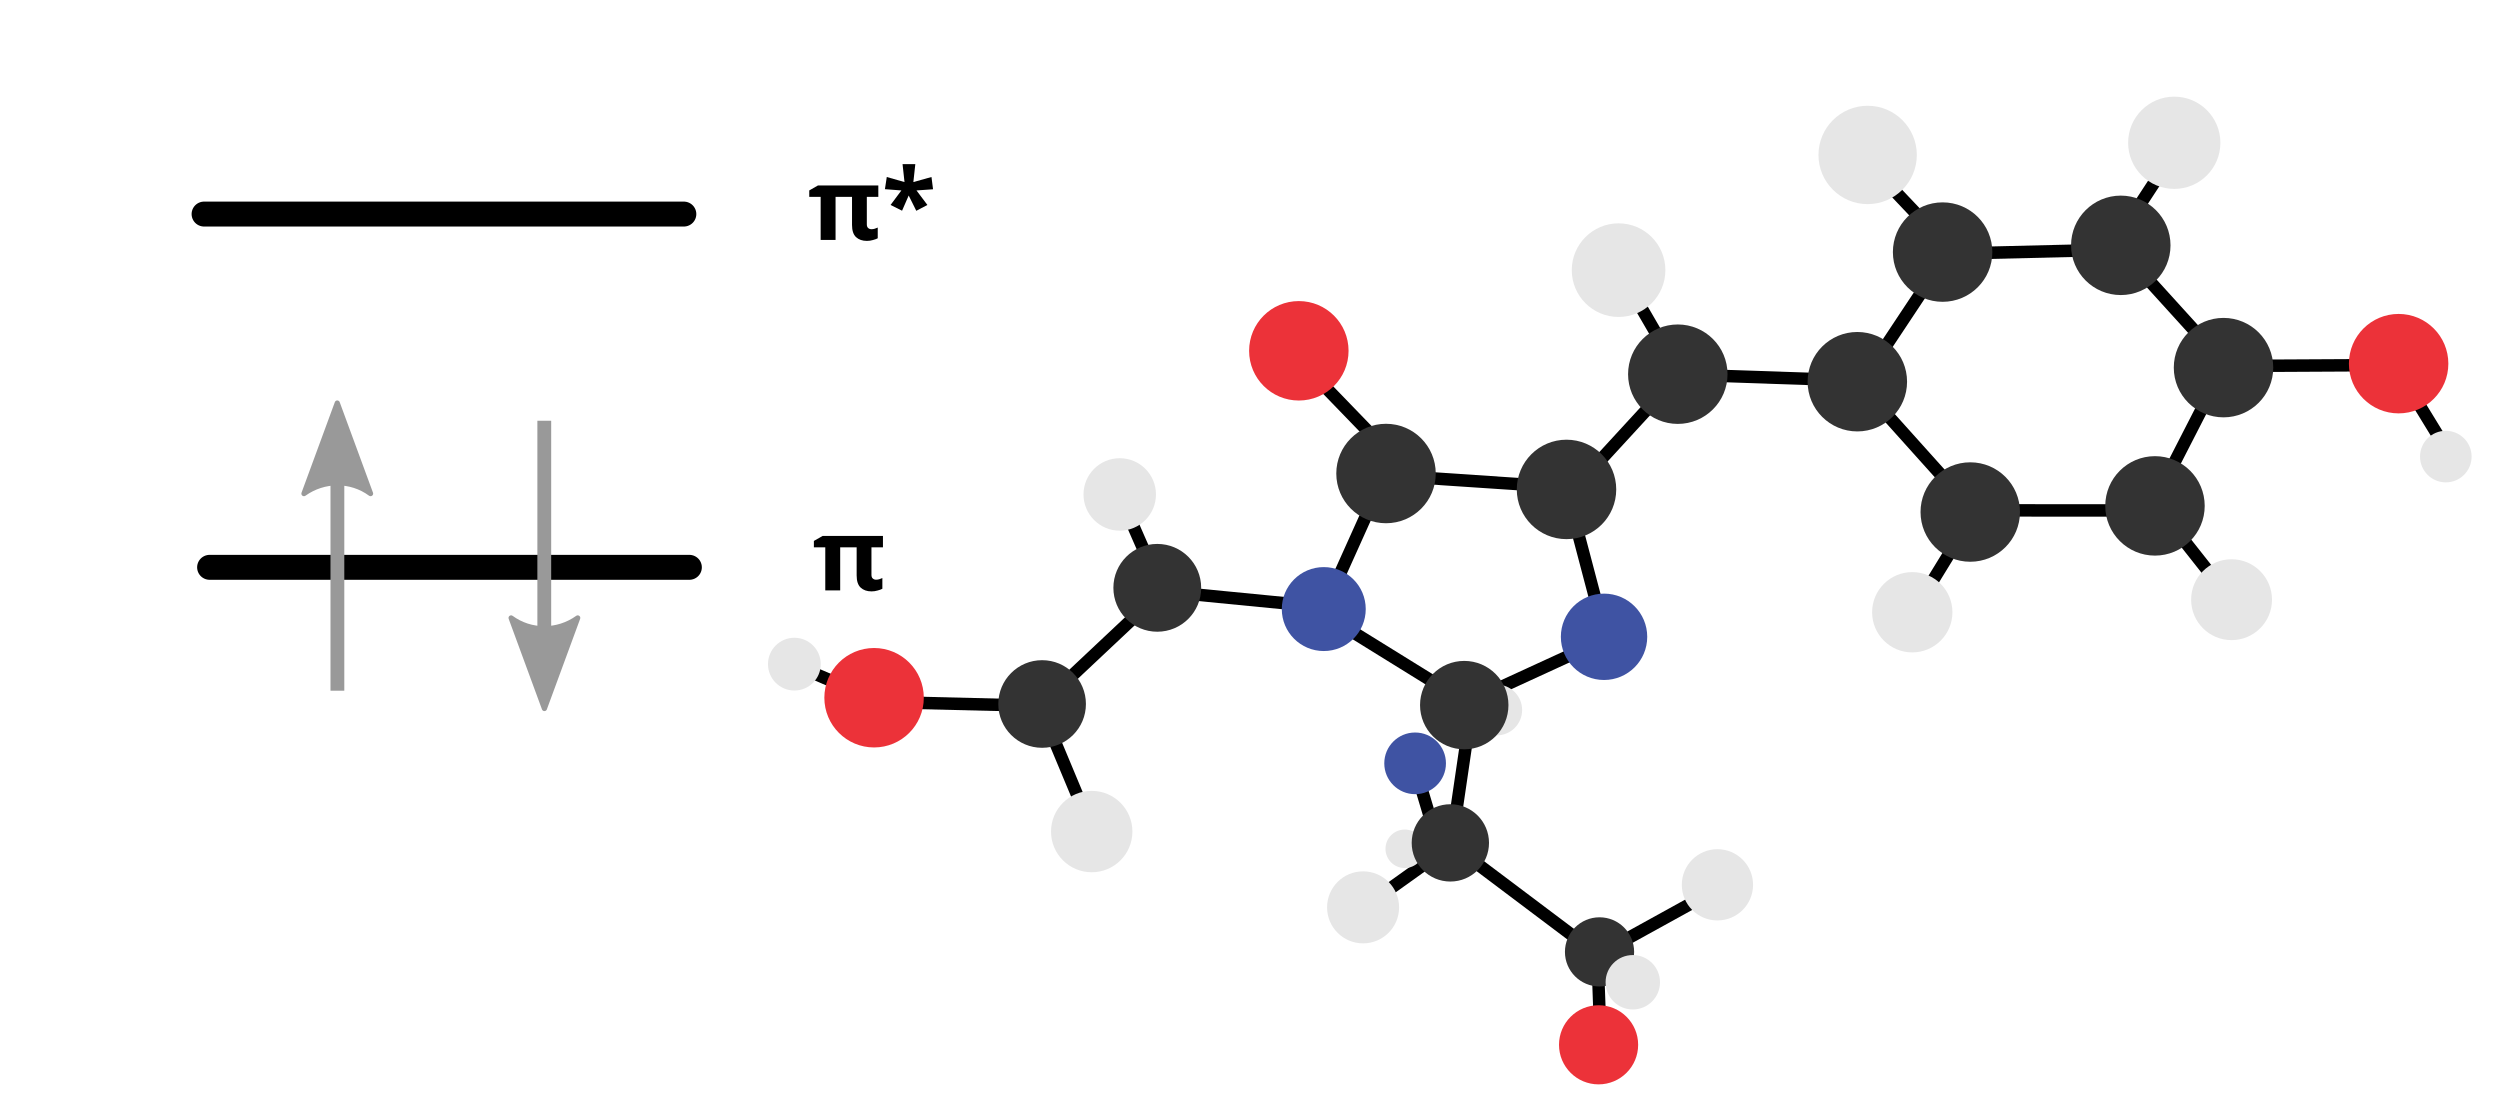
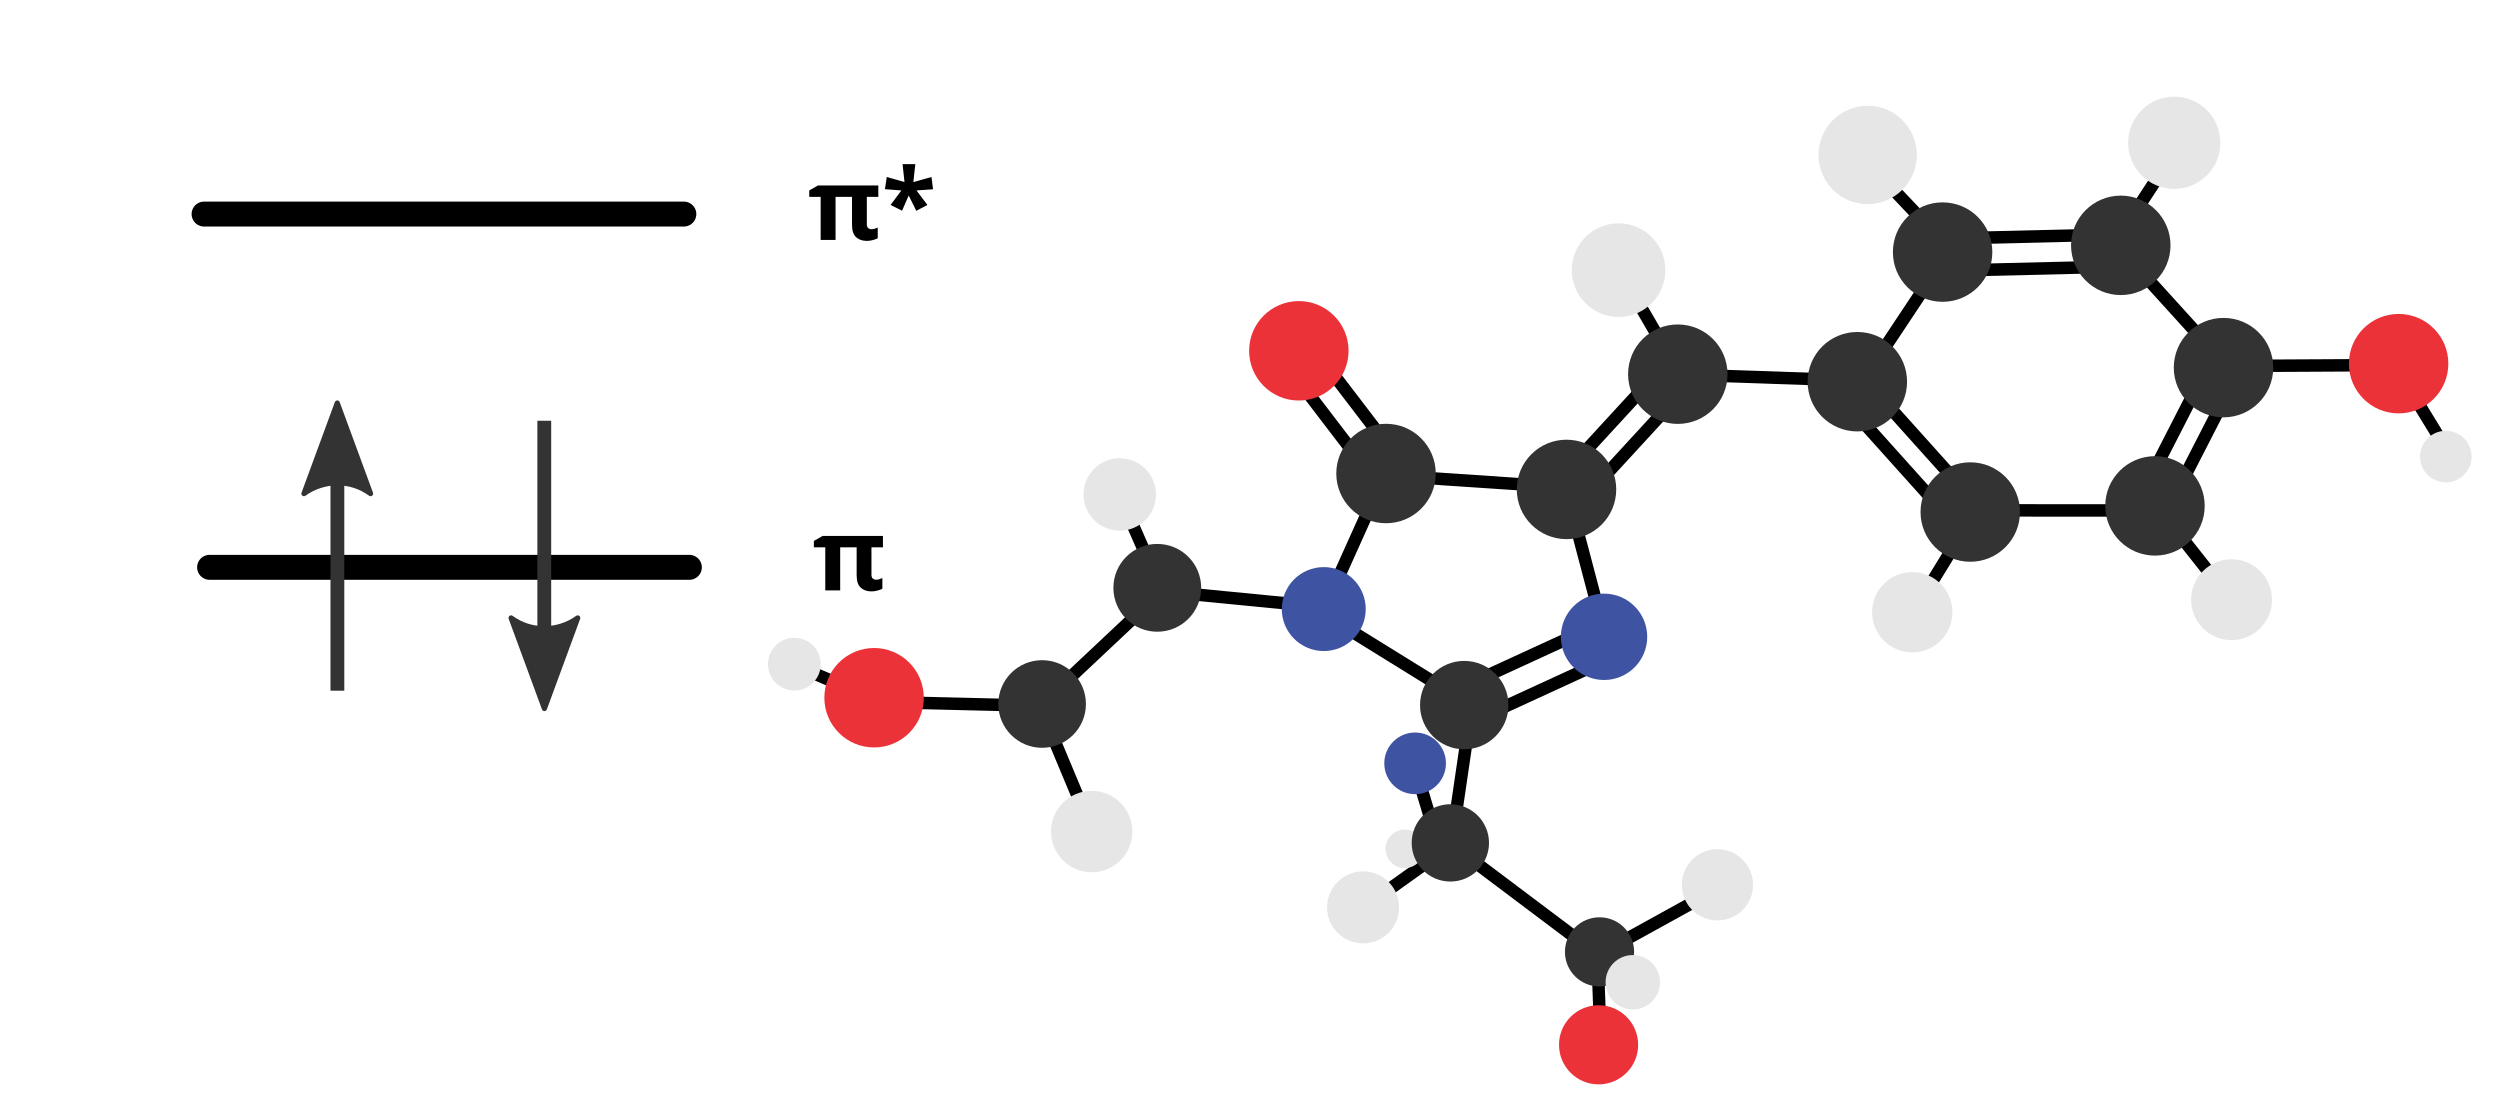
<svg xmlns="http://www.w3.org/2000/svg" version="1.1" id="svg2" width="401" height="179" viewBox="0 0 401 179">
  <defs id="defs6">
    <marker style="overflow:visible" id="Arrow2Mend" refX="0" refY="0" orient="auto">
      <path transform="scale(-0.6)" d="M 8.719,4.034 -2.207,0.016 8.719,-4.002 c -1.745,2.372 -1.735,5.617 -6e-7,8.035 z" style="fill:context-stroke;fill-rule:evenodd;stroke:context-stroke;stroke-width:0.625;stroke-linejoin:round" id="path6687" />
    </marker>
    <marker style="overflow:visible" id="Arrow2Lend" refX="0" refY="0" orient="auto">
      <path transform="matrix(-1.1,0,0,-1.1,-1.1,0)" d="M 8.719,4.034 -2.207,0.016 8.719,-4.002 c -1.745,2.372 -1.735,5.617 -6e-7,8.035 z" style="fill:context-stroke;fill-rule:evenodd;stroke:context-stroke;stroke-width:0.625;stroke-linejoin:round" id="path6681" />
    </marker>
    <marker style="overflow:visible" id="Arrow2Mend-5" refX="0" refY="0" orient="auto">
      <path transform="scale(-0.6)" d="M 8.719,4.034 -2.207,0.016 8.719,-4.002 c -1.745,2.372 -1.735,5.617 -6e-7,8.035 z" style="fill:context-stroke;fill-rule:evenodd;stroke:context-stroke;stroke-width:0.625;stroke-linejoin:round" id="path6687-6" />
    </marker>
  </defs>
  <g id="layer2">
    <path style="fill:none;stroke:#000000;stroke-width:2;stroke-linecap:butt;stroke-linejoin:miter;stroke-miterlimit:4;stroke-dasharray:none;stroke-opacity:1" d="m 140.872,112.589 25.936,0.628" id="path5307" />
    <path style="fill:none;stroke:#000000;stroke-width:2;stroke-linecap:butt;stroke-linejoin:miter;stroke-miterlimit:4;stroke-dasharray:none;stroke-opacity:1" d="m 127.443,106.672 12.357,5.299" id="path5422" />
    <path style="fill:none;stroke:#000000;stroke-width:2;stroke-linecap:butt;stroke-linejoin:miter;stroke-miterlimit:4;stroke-dasharray:none;stroke-opacity:1" d="m 175.395,133.786 -8.587,-20.568 19.55,-18.383 25.644,2.499" id="path5424" />
    <path style="fill:none;stroke:#000000;stroke-width:2;stroke-linecap:butt;stroke-linejoin:miter;stroke-miterlimit:4;stroke-dasharray:none;stroke-opacity:1" d="m 186.358,94.834 -6.758,-15.441" id="path5426" />
    <path style="fill:none;stroke:#000000;stroke-width:2;stroke-linecap:butt;stroke-linejoin:miter;stroke-miterlimit:4;stroke-dasharray:none;stroke-opacity:1" d="m 214.689,92.581 5.22,-11.604" id="path5428" />
    <path style="fill:none;stroke:#000000;stroke-width:2;stroke-linecap:butt;stroke-linejoin:miter;stroke-miterlimit:4;stroke-dasharray:none;stroke-opacity:1" d="m 214.558,99.875 18.095,11.206" id="path5430" />
-     <path style="fill:none;stroke:#000000;stroke-width:2;stroke-linecap:butt;stroke-linejoin:miter;stroke-miterlimit:4;stroke-dasharray:none;stroke-opacity:1" d="m 236.36,112.227 19.907,-9.149" id="path5432" />
+     <path style="fill:none;stroke:#000000;stroke-width:2;stroke-linecap:butt;stroke-linejoin:miter;stroke-miterlimit:4;stroke-dasharray:none;stroke-opacity:1" d="m 232.652,111.081 19.907,-9.149" id="path5432" />
+     <path style="fill:none;stroke:#000000;stroke-width:2;stroke-linecap:butt;stroke-linejoin:miter;stroke-miterlimit:4;stroke-dasharray:none;stroke-opacity:1" d="m 235.658,115.971 19.907,-9.149" id="path5432-3" />
    <path style="fill:none;stroke:#000000;stroke-width:2;stroke-linecap:butt;stroke-linejoin:miter;stroke-miterlimit:4;stroke-dasharray:none;stroke-opacity:1" d="m 252.82,84.367 4.031,15.301" id="path5434" />
    <path style="fill:none;stroke:#000000;stroke-width:2;stroke-linecap:butt;stroke-linejoin:miter;stroke-miterlimit:4;stroke-dasharray:none;stroke-opacity:1" d="m 247.357,77.913 -20.74,-1.392" id="path5436" />
-     <path style="fill:none;stroke:#000000;stroke-width:2;stroke-linecap:butt;stroke-linejoin:miter;stroke-miterlimit:4;stroke-dasharray:none;stroke-opacity:1" d="M 252.215,78.683 266.915,62.693" id="path5438" />
+     <path style="fill:none;stroke:#000000;stroke-width:2;stroke-linecap:butt;stroke-linejoin:miter;stroke-miterlimit:4;stroke-dasharray:none;stroke-opacity:1" d="M 250.357,76.642 265.057,60.652" id="path5438" />
+     <path style="fill:none;stroke:#000000;stroke-width:2;stroke-linecap:butt;stroke-linejoin:miter;stroke-miterlimit:4;stroke-dasharray:none;stroke-opacity:1" d="M 254.009,80.025 268.709,64.035" id="path5438-7" />
    <path style="fill:none;stroke:#000000;stroke-width:2;stroke-linecap:butt;stroke-linejoin:miter;stroke-miterlimit:4;stroke-dasharray:none;stroke-opacity:1" d="m 275.359,60.27 17.232,0.587" id="path5440" />
-     <path style="fill:none;stroke:#000000;stroke-width:2;stroke-linecap:butt;stroke-linejoin:miter;stroke-miterlimit:4;stroke-dasharray:none;stroke-opacity:1" d="m 301.439,65.144 12.588,14.02" id="path5442" />
+     <path style="fill:none;stroke:#000000;stroke-width:2;stroke-linecap:butt;stroke-linejoin:miter;stroke-miterlimit:4;stroke-dasharray:none;stroke-opacity:1" d="m 298.437,67.277 12.588,14.02" id="path5442" />
    <path style="fill:none;stroke:#000000;stroke-width:2;stroke-linecap:butt;stroke-linejoin:miter;stroke-miterlimit:4;stroke-dasharray:none;stroke-opacity:1" d="m 313.688,87.146 -6.994,11.406" id="path5444" />
    <path style="fill:none;stroke:#000000;stroke-width:2;stroke-linecap:butt;stroke-linejoin:miter;stroke-miterlimit:4;stroke-dasharray:none;stroke-opacity:1" d="m 322.34,81.866 20.128,0.011" id="path5448" />
-     <path style="fill:none;stroke:#000000;stroke-width:2;stroke-linecap:butt;stroke-linejoin:miter;stroke-miterlimit:4;stroke-dasharray:none;stroke-opacity:1" d="m 348.098,75.502 5.912,-11.53" id="path5450" />
+     <path style="fill:none;stroke:#000000;stroke-width:2;stroke-linecap:butt;stroke-linejoin:miter;stroke-miterlimit:4;stroke-dasharray:none;stroke-opacity:1" d="m 350.273,76.711 5.912,-11.53" id="path5450" />
    <path style="fill:none;stroke:#000000;stroke-width:2;stroke-linecap:butt;stroke-linejoin:miter;stroke-miterlimit:4;stroke-dasharray:none;stroke-opacity:1" d="m 344.467,44.734 8.804,9.702" id="path5452" />
-     <path style="fill:none;stroke:#000000;stroke-width:2;stroke-linecap:butt;stroke-linejoin:miter;stroke-miterlimit:4;stroke-dasharray:none;stroke-opacity:1" d="m 317.047,40.588 18.288,-0.437" id="path5454" />
+     <path style="fill:none;stroke:#000000;stroke-width:2;stroke-linecap:butt;stroke-linejoin:miter;stroke-miterlimit:4;stroke-dasharray:none;stroke-opacity:1" d="m 316.751,38.153 18.288,-0.437" id="path5454" />
+     <path style="fill:none;stroke:#000000;stroke-width:2;stroke-linecap:butt;stroke-linejoin:miter;stroke-miterlimit:4;stroke-dasharray:none;stroke-opacity:1" d="m 315.989,43.332 18.288,-0.437" id="path5454-3" />
    <path style="fill:none;stroke:#000000;stroke-width:2;stroke-linecap:butt;stroke-linejoin:miter;stroke-miterlimit:4;stroke-dasharray:none;stroke-opacity:1" d="M 302.341,55.714 309.043,45.612" id="path5456" />
    <path style="fill:none;stroke:#000000;stroke-width:2;stroke-linecap:butt;stroke-linejoin:miter;stroke-miterlimit:4;stroke-dasharray:none;stroke-opacity:1" d="M 307.855,34.798 301.648,28.247" id="path5458" />
    <path style="fill:none;stroke:#000000;stroke-width:2;stroke-linecap:butt;stroke-linejoin:miter;stroke-miterlimit:4;stroke-dasharray:none;stroke-opacity:1" d="m 343.033,33.14 4.667,-7.141" id="path5460" />
    <path style="fill:none;stroke:#000000;stroke-width:2;stroke-linecap:butt;stroke-linejoin:miter;stroke-miterlimit:4;stroke-dasharray:none;stroke-opacity:1" d="m 360.984,58.682 18.174,-0.097" id="path5462" />
    <path style="fill:none;stroke:#000000;stroke-width:2;stroke-linecap:butt;stroke-linejoin:miter;stroke-miterlimit:4;stroke-dasharray:none;stroke-opacity:1" d="m 229.437,137.922 -11.794,8.428" id="path5464" />
    <path style="fill:none;stroke:#000000;stroke-width:2;stroke-linecap:butt;stroke-linejoin:miter;stroke-miterlimit:4;stroke-dasharray:none;stroke-opacity:1" d="m 233.432,131.141 2.226,-15.17" id="path5466" />
    <path style="fill:none;stroke:#000000;stroke-width:2;stroke-linecap:butt;stroke-linejoin:miter;stroke-miterlimit:4;stroke-dasharray:none;stroke-opacity:1" d="m 229.393,131.178 -2.179,-7.3" id="path5468" />
    <path style="fill:none;stroke:#000000;stroke-width:2;stroke-linecap:butt;stroke-linejoin:miter;stroke-miterlimit:4;stroke-dasharray:none;stroke-opacity:1" d="m 236.309,138.081 16.666,12.538" id="path5470" />
    <path style="fill:none;stroke:#000000;stroke-width:2;stroke-linecap:butt;stroke-linejoin:miter;stroke-miterlimit:4;stroke-dasharray:none;stroke-opacity:1" d="m 260.53,150.828 12.61,-6.958" id="path5472" />
    <path style="fill:none;stroke:#000000;stroke-width:2;stroke-linecap:butt;stroke-linejoin:miter;stroke-miterlimit:4;stroke-dasharray:none;stroke-opacity:1" d="m 256.353,156.464 0.302,8.546" id="path5474" />
    <path style="fill:none;stroke:#000000;stroke-width:2;stroke-linecap:butt;stroke-linejoin:miter;stroke-miterlimit:4;stroke-dasharray:none;stroke-opacity:1" d="m 349.438,85.587 5.845,7.404" id="path5476" />
    <path style="fill:none;stroke:#000000;stroke-width:2;stroke-linecap:butt;stroke-linejoin:miter;stroke-miterlimit:4;stroke-dasharray:none;stroke-opacity:1" d="m 387.201,63.562 4.551,7.437" id="path5478" />
-     <path style="fill:none;stroke:#000000;stroke-width:2;stroke-linecap:butt;stroke-linejoin:miter;stroke-miterlimit:4;stroke-dasharray:none;stroke-opacity:1" d="M 220.805,70.603 209.89,59.314" id="path7030" />
+     <path style="fill:none;stroke:#000000;stroke-width:2;stroke-linecap:butt;stroke-linejoin:miter;stroke-miterlimit:4;stroke-dasharray:none;stroke-opacity:1" d="M 217.56,73.199 208.027,60.72" id="path7030" />
+     <path style="fill:none;stroke:#000000;stroke-width:2;stroke-linecap:butt;stroke-linejoin:miter;stroke-miterlimit:4;stroke-dasharray:none;stroke-opacity:1" d="M 222.164,70.889 212.631,58.411" id="path7030-5" />
    <path style="fill:none;stroke:#000000;stroke-width:2;stroke-linecap:butt;stroke-linejoin:miter;stroke-miterlimit:4;stroke-dasharray:none;stroke-opacity:1" d="m 266.45,54.871 -5.984,-10.328" id="path7273" />
+     <path style="fill:none;stroke:#000000;stroke-width:2;stroke-linecap:butt;stroke-linejoin:miter;stroke-miterlimit:4;stroke-dasharray:none;stroke-opacity:1" d="M 345.722,75.084 351.633,63.554" id="path5450-6" />
+     <path style="fill:none;stroke:#000000;stroke-width:2;stroke-linecap:butt;stroke-linejoin:miter;stroke-miterlimit:4;stroke-dasharray:none;stroke-opacity:1" d="m 302.207,64.348 12.588,14.02" id="path382" />
  </g>
  <g id="layer1">
    <circle style="opacity:1;fill:#e6e6e6;stroke:none;stroke-width:1.01;stroke-linecap:round;stroke-linejoin:round;stroke-dasharray:1.01, 6.062;stroke-dashoffset:0.505" id="path849-626-6-9" cx="225.321" cy="136.146" r="3.088" />
    <circle style="opacity:1;fill:#e6e6e6;stroke:none;stroke-width:1.902;stroke-linecap:round;stroke-linejoin:round;stroke-dasharray:1.902, 11.409;stroke-dashoffset:0.951" id="path849-626-6-8" cx="179.606" cy="79.309" r="5.812" />
    <circle style="opacity:1;fill:#e6e6e6;stroke:none;stroke-width:1.385;stroke-linecap:round;stroke-linejoin:round;stroke-dasharray:1.385, 8.307;stroke-dashoffset:0.692" id="path849-626-6-1" cx="127.417" cy="106.528" r="4.232" />
    <circle style="opacity:1;fill:#e6e6e6;stroke:none;stroke-width:2.136;stroke-linecap:round;stroke-linejoin:round;stroke-dasharray:2.136, 12.814;stroke-dashoffset:1.068" id="path849-626-6" cx="175.111" cy="133.383" r="6.527" />
    <circle style="opacity:1;fill:#333333;stroke:none;stroke-width:2.299;stroke-linecap:round;stroke-linejoin:round;stroke-dasharray:2.299, 13.795;stroke-dashoffset:1.15" id="path849-626" cx="167.155" cy="112.92" r="7.027" />
    <circle style="opacity:1;fill:#333333;stroke:none;stroke-width:2.304;stroke-linecap:round;stroke-linejoin:round;stroke-dasharray:2.304, 13.823;stroke-dashoffset:1.152" id="path849-60" cx="185.628" cy="94.287" r="7.041" />
    <circle style="opacity:1;fill:#333333;stroke:none;stroke-width:1.816;stroke-linecap:round;stroke-linejoin:round;stroke-dasharray:1.816, 10.894;stroke-dashoffset:0.908" id="path849-93" cx="256.565" cy="152.683" r="5.549" />
    <circle style="opacity:1;fill:#333333;stroke:none;stroke-width:2.029;stroke-linecap:round;stroke-linejoin:round;stroke-dasharray:2.029, 12.173;stroke-dashoffset:1.014" id="path849-70" cx="232.636" cy="135.199" r="6.201" />
-     <circle style="opacity:1;fill:#e6e6e6;stroke:none;stroke-width:1.333;stroke-linecap:round;stroke-linejoin:round;stroke-dasharray:1.333, 7.997;stroke-dashoffset:0.666" id="path849-626-6-7" cx="240.076" cy="113.882" r="4.074" />
    <circle style="opacity:1;fill:#333333;stroke:none;stroke-width:2.32;stroke-linecap:round;stroke-linejoin:round;stroke-dasharray:2.32, 13.919;stroke-dashoffset:1.16" id="path849-2" cx="234.865" cy="113.1" r="7.09" />
    <circle style="opacity:1;fill:#333333;stroke:none;stroke-width:2.61;stroke-linecap:round;stroke-linejoin:round;stroke-dasharray:2.61, 15.659;stroke-dashoffset:1.305" id="path849-1" cx="316.029" cy="82.13" r="7.976" />
    <circle style="opacity:1;fill:#333333;stroke:none;stroke-width:2.61;stroke-linecap:round;stroke-linejoin:round;stroke-dasharray:2.61, 15.659;stroke-dashoffset:1.305" id="path849-9" cx="345.659" cy="81.144" r="7.976" />
    <circle style="opacity:1;fill:#333333;stroke:none;stroke-width:2.61;stroke-linecap:round;stroke-linejoin:round;stroke-dasharray:2.61, 15.659;stroke-dashoffset:1.305" id="path849-62" cx="356.652" cy="58.967" r="7.976" />
    <circle style="opacity:1;fill:#333333;stroke:none;stroke-width:2.61;stroke-linecap:round;stroke-linejoin:round;stroke-dasharray:2.61, 15.659;stroke-dashoffset:1.305" id="path849-35" cx="340.174" cy="39.352" r="7.976" />
    <circle style="opacity:1;fill:#333333;stroke:none;stroke-width:2.61;stroke-linecap:round;stroke-linejoin:round;stroke-dasharray:2.61, 15.659;stroke-dashoffset:1.305" id="path849-5" cx="311.595" cy="40.435" r="7.976" />
    <circle style="opacity:1;fill:#333333;stroke:none;stroke-width:2.61;stroke-linecap:round;stroke-linejoin:round;stroke-dasharray:2.61, 15.659;stroke-dashoffset:1.305" id="path849-7" cx="297.917" cy="61.226" r="7.976" />
    <circle style="opacity:1;fill:#333333;stroke:none;stroke-width:2.61;stroke-linecap:round;stroke-linejoin:round;stroke-dasharray:2.61, 15.659;stroke-dashoffset:1.305" id="path849-6" cx="269.119" cy="60.02" r="7.976" />
    <circle style="opacity:1;fill:#333333;stroke:none;stroke-width:2.61;stroke-linecap:round;stroke-linejoin:round;stroke-dasharray:2.61, 15.659;stroke-dashoffset:1.305" id="path849-3" cx="251.268" cy="78.503" r="7.976" />
    <circle style="opacity:1;fill:#333333;stroke:none;stroke-width:2.61;stroke-linecap:round;stroke-linejoin:round;stroke-dasharray:2.61, 15.659;stroke-dashoffset:1.305" id="path849" cx="222.317" cy="75.952" r="7.976" />
    <circle style="opacity:1;fill:#3f53a3;fill-opacity:1;stroke:none;stroke-width:1.618;stroke-linecap:round;stroke-linejoin:round;stroke-dasharray:1.618, 9.711;stroke-dashoffset:0.809" id="path849-36-0-6-6" cx="226.985" cy="122.44" r="4.946" />
    <circle style="opacity:1;fill:#3f53a3;fill-opacity:1;stroke:none;stroke-width:2.266;stroke-linecap:round;stroke-linejoin:round;stroke-dasharray:2.266, 13.599;stroke-dashoffset:1.133" id="path849-36-0-6" cx="257.289" cy="102.144" r="6.927" />
    <circle style="opacity:1;fill:#3f53a3;fill-opacity:1;stroke:none;stroke-width:2.203;stroke-linecap:round;stroke-linejoin:round;stroke-dasharray:2.203, 13.216;stroke-dashoffset:1.101" id="path849-36-0" cx="212.332" cy="97.695" r="6.732" />
    <circle style="opacity:1;fill:#ec3239;fill-opacity:1;stroke:none;stroke-width:2.077;stroke-linecap:round;stroke-linejoin:round;stroke-dasharray:2.077, 12.46;stroke-dashoffset:1.038" id="path849-36-9" cx="256.412" cy="167.587" r="6.347" />
    <circle style="opacity:1;fill:#ec3239;fill-opacity:1;stroke:none;stroke-width:2.61;stroke-linecap:round;stroke-linejoin:round;stroke-dasharray:2.61, 15.659;stroke-dashoffset:1.305" id="path849-36-7" cx="384.739" cy="58.331" r="7.976" />
    <circle style="opacity:1;fill:#ec3239;fill-opacity:1;stroke:none;stroke-width:2.61;stroke-linecap:round;stroke-linejoin:round;stroke-dasharray:2.61, 15.659;stroke-dashoffset:1.305" id="path849-36-6" cx="140.202" cy="111.916" r="7.976" />
    <circle style="opacity:1;fill:#ec3239;fill-opacity:1;stroke:none;stroke-width:2.61;stroke-linecap:round;stroke-linejoin:round;stroke-dasharray:2.61, 15.659;stroke-dashoffset:1.305" id="path849-36" cx="208.333" cy="56.269" r="7.976" />
    <circle style="opacity:1;fill:#e6e6e6;stroke:none;stroke-width:1.87;stroke-linecap:round;stroke-linejoin:round;stroke-dasharray:1.87, 11.22;stroke-dashoffset:0.935" id="path849-626-6-0" cx="275.477" cy="141.925" r="5.715" />
    <circle style="opacity:1;fill:#e6e6e6;stroke:none;stroke-width:1.89;stroke-linecap:round;stroke-linejoin:round;stroke-dasharray:1.89, 11.34;stroke-dashoffset:0.945" id="path849-626-6-2" cx="218.639" cy="145.541" r="5.776" />
    <circle style="opacity:1;fill:#e6e6e6;stroke:none;stroke-width:1.353;stroke-linecap:round;stroke-linejoin:round;stroke-dasharray:1.353, 8.12;stroke-dashoffset:0.677" id="path849-626-6-0-8" cx="392.309" cy="73.237" r="4.136" />
    <circle style="opacity:1;fill:#e6e6e6;stroke:none;stroke-width:2.421;stroke-linecap:round;stroke-linejoin:round;stroke-dasharray:2.421, 14.527;stroke-dashoffset:1.211" id="path849-626-6-0-22" cx="348.751" cy="22.902" r="7.4" />
    <circle style="opacity:1;fill:#e6e6e6;stroke:none;stroke-width:2.581;stroke-linecap:round;stroke-linejoin:round;stroke-dasharray:2.581, 15.485;stroke-dashoffset:1.29" id="path849-626-6-0-9" cx="299.571" cy="24.853" r="7.888" />
    <circle style="opacity:1;fill:#e6e6e6;stroke:none;stroke-width:2.122;stroke-linecap:round;stroke-linejoin:round;stroke-dasharray:2.122, 12.734;stroke-dashoffset:1.061" id="path849-626-6-0-5" cx="357.944" cy="96.19" r="6.486" />
    <circle style="opacity:1;fill:#e6e6e6;stroke:none;stroke-width:2.107;stroke-linecap:round;stroke-linejoin:round;stroke-dasharray:2.107, 12.644;stroke-dashoffset:1.054" id="path849-626-6-0-7" cx="306.728" cy="98.206" r="6.441" />
    <circle style="opacity:1;fill:#e6e6e6;stroke:none;stroke-width:2.456;stroke-linecap:round;stroke-linejoin:round;stroke-dasharray:2.456, 14.739;stroke-dashoffset:1.228" id="path849-626-6-0-3" cx="259.619" cy="43.332" r="7.508" />
    <circle style="opacity:1;fill:#e6e6e6;stroke:none;stroke-width:1.428;stroke-linecap:round;stroke-linejoin:round;stroke-dasharray:1.428, 8.568;stroke-dashoffset:0.714" id="path849-626-6-0-2" cx="261.901" cy="157.555" r="4.364" />
  </g>
  <g id="layer3">
    <text xml:space="preserve" style="font-weight:bold;font-size:16px;line-height:1.25;font-family:sans-serif;-inkscape-font-specification:'sans-serif Bold'" x="130.361" y="94.701" id="text10030-6">
      <tspan id="tspan10028-7" x="130.361" y="94.701" style="font-size:16px">π</tspan>
    </text>
    <path style="fill:none;stroke:#000000;stroke-width:4;stroke-linecap:round;stroke-linejoin:round;stroke-miterlimit:4;stroke-dasharray:none;stroke-opacity:1" d="M 33.619,90.999 H 110.575" id="path1339" />
    <path style="fill:none;stroke:#000000;stroke-width:4;stroke-linecap:round;stroke-linejoin:round;stroke-miterlimit:4;stroke-dasharray:none;stroke-opacity:1" d="M 32.733,34.337 H 109.689" id="path1339-3" />
    <text xml:space="preserve" style="font-weight:bold;font-size:16px;line-height:1.25;font-family:sans-serif;-inkscape-font-specification:'sans-serif Bold'" x="129.617" y="38.487" id="text10030-6-5">
      <tspan id="tspan10028-7-3" x="129.617" y="38.487" style="font-size:16px">π*</tspan>
    </text>
-     <path style="fill:none;stroke:#999999;stroke-width:2.216;stroke-linecap:butt;stroke-linejoin:miter;stroke-miterlimit:4;stroke-dasharray:none;stroke-opacity:1;marker-end:url(#Arrow2Mend)" d="M 54.118,110.788 V 67.581" id="path6658" />
-     <path style="fill:none;stroke:#999999;stroke-width:2.216;stroke-linecap:butt;stroke-linejoin:miter;stroke-miterlimit:4;stroke-dasharray:none;stroke-opacity:1;marker-end:url(#Arrow2Mend-5)" d="M 87.302,67.488 V 110.71" id="path6658-2" />
+     <path style="fill:none;stroke:#333333;stroke-width:2.216;stroke-linecap:butt;stroke-linejoin:miter;stroke-miterlimit:4;stroke-dasharray:none;stroke-opacity:1;marker-end:url(#Arrow2Mend)" d="M 54.118,110.788 V 67.581" id="path6658" />
+     <path style="fill:none;stroke:#333333;stroke-width:2.216;stroke-linecap:butt;stroke-linejoin:miter;stroke-miterlimit:4;stroke-dasharray:none;stroke-opacity:1;marker-end:url(#Arrow2Mend-5)" d="M 87.302,67.488 V 110.71" id="path6658-2" />
  </g>
</svg>
